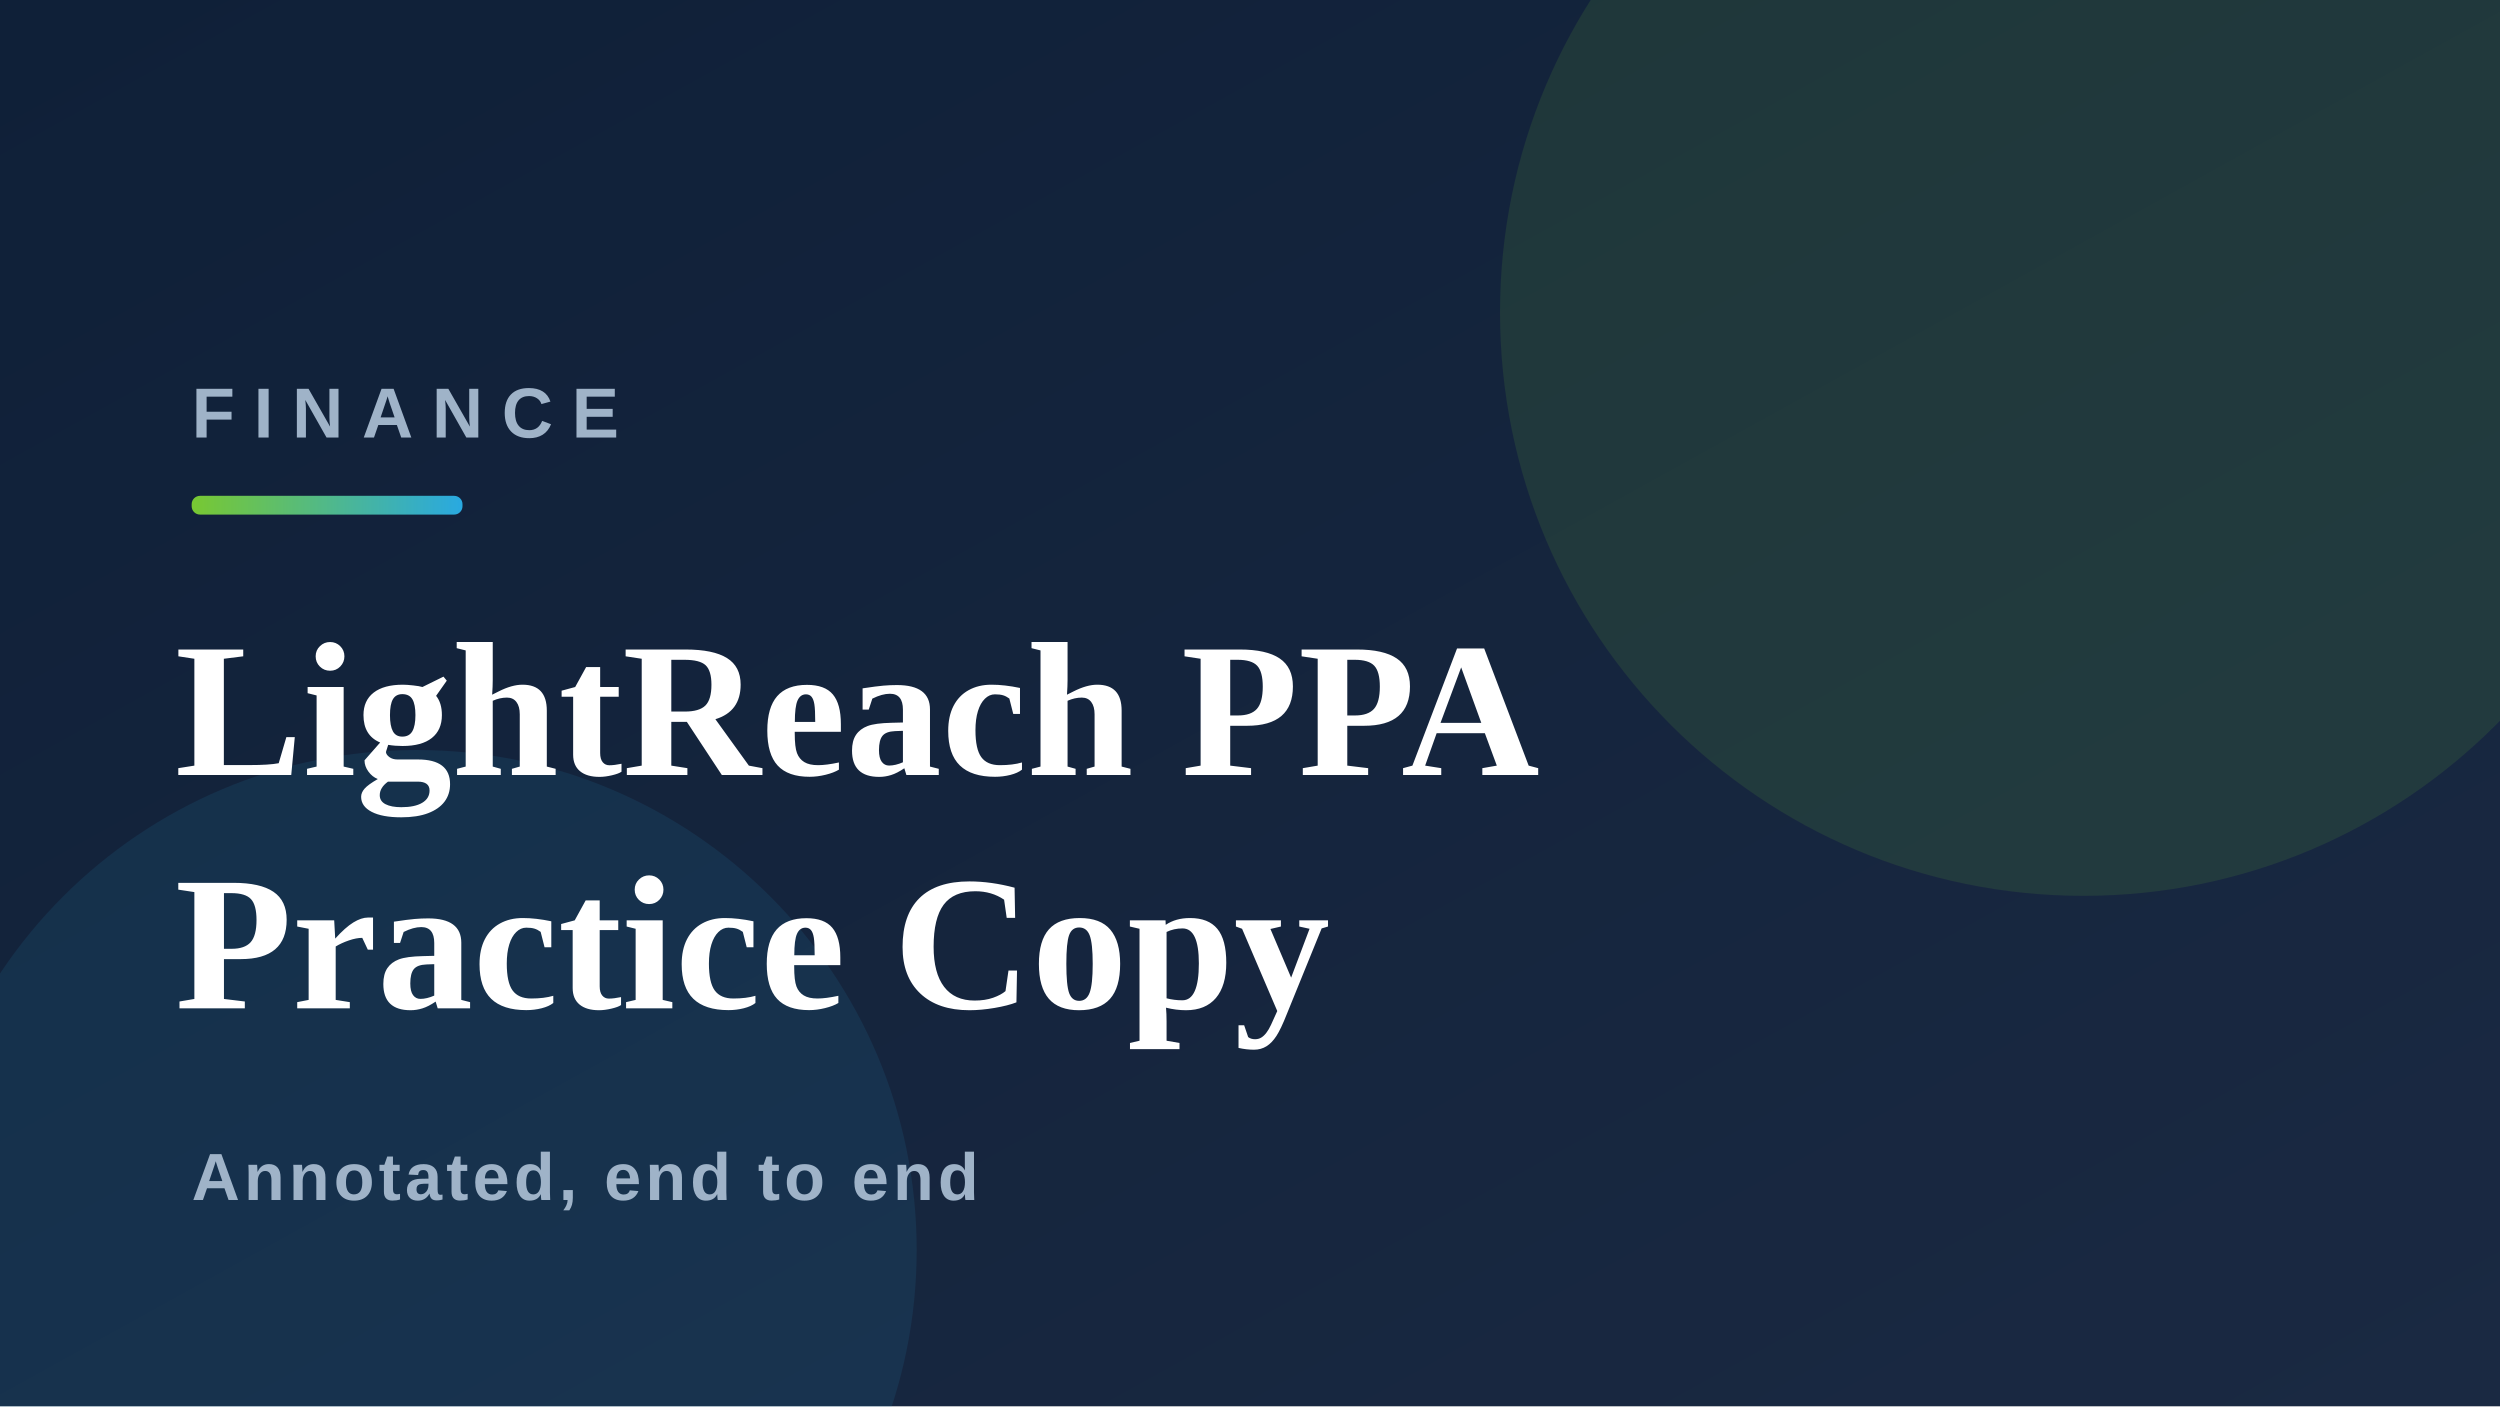
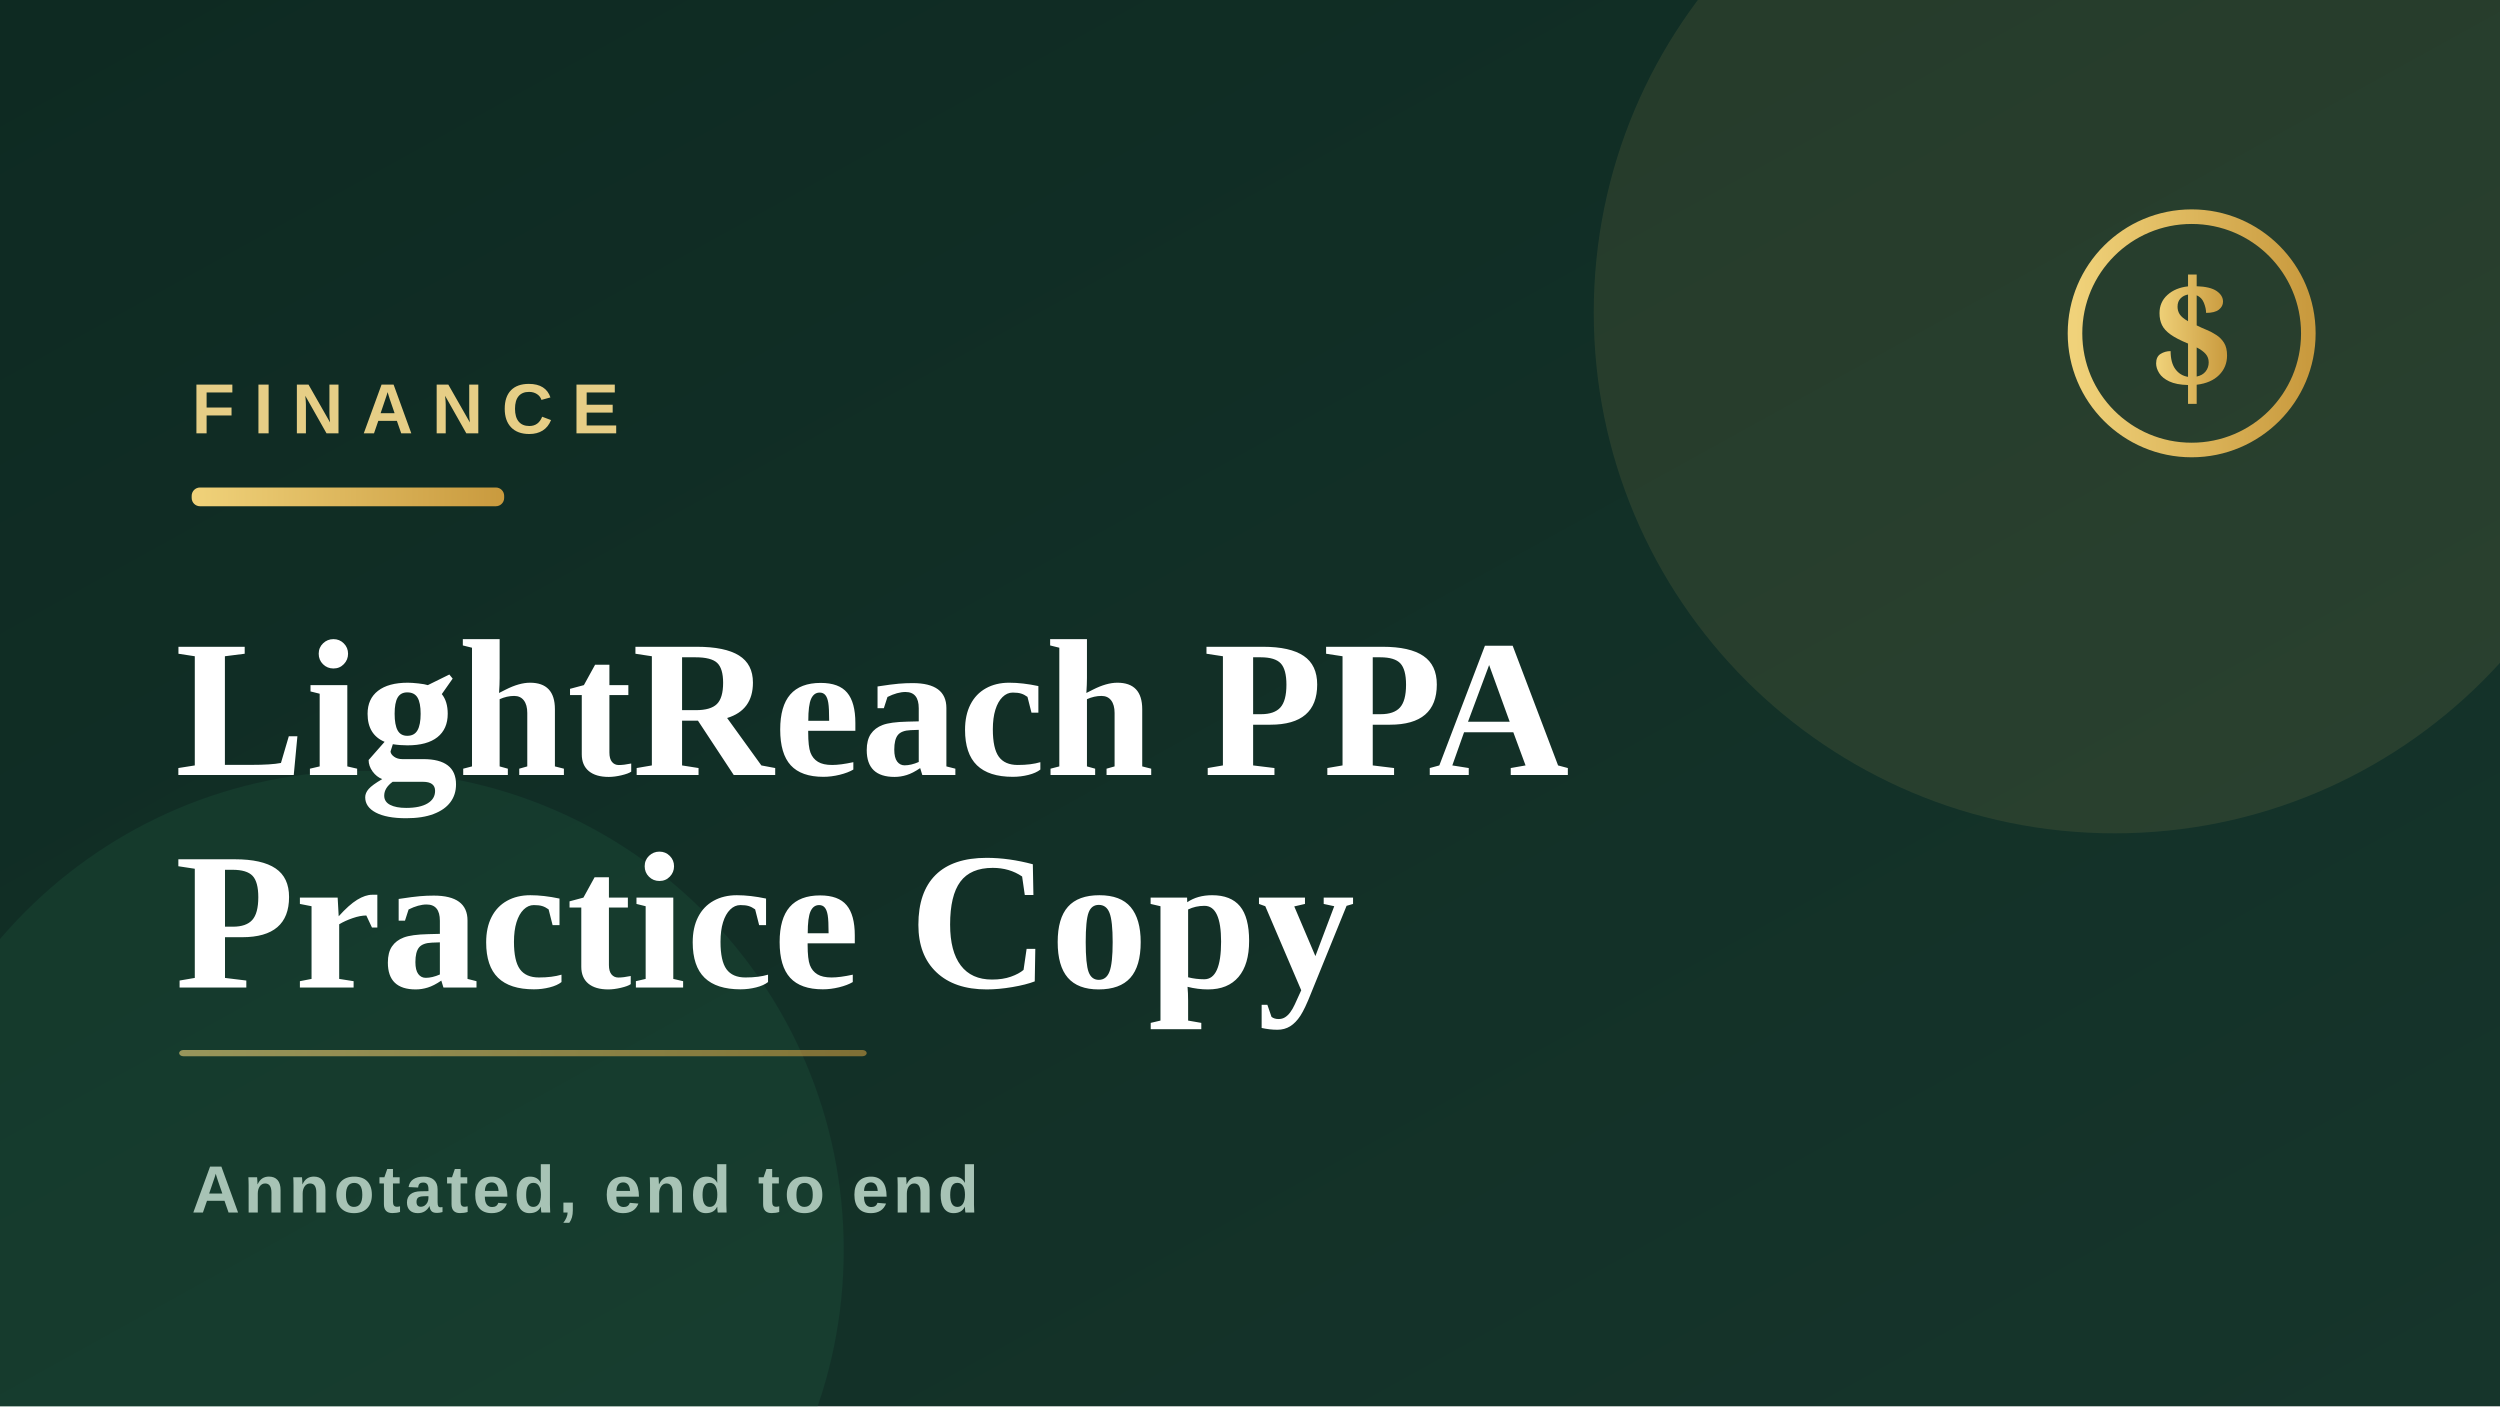
<svg xmlns="http://www.w3.org/2000/svg" viewBox="0 0 1200 675" width="1200" height="675">
  <defs>
    <linearGradient id="bg" x1="0" y1="0" x2="1" y2="1">
-       <stop offset="0" stop-color="#0F2038" />
-       <stop offset="1" stop-color="#1A2942" />
+       <stop offset="0" stop-color="#0E2A22" />
+       <stop offset="1" stop-color="#16352B" />
    </linearGradient>
    <linearGradient id="acc" x1="0" y1="0" x2="1" y2="0">
-       <stop offset="0" stop-color="#78C832" />
-       <stop offset="1" stop-color="#29A9E1" />
+       <stop offset="0" stop-color="#F0D27A" />
+       <stop offset="1" stop-color="#C99A3E" />
    </linearGradient>
  </defs>
  <rect width="1200" height="675" fill="url(#bg)" />
-   <circle cx="1000" cy="150" r="280" fill="#78C832" opacity="0.12" />
-   <circle cx="200" cy="600" r="240" fill="#29A9E1" opacity="0.10" />
-   <text x="92" y="210" fill="#9FB3C8" font-family="'Helvetica Neue',Arial,sans-serif" font-size="34" font-weight="700" letter-spacing="9">FINANCE</text>
-   <rect x="92" y="238" width="130" height="9" rx="4" fill="url(#acc)" />
-   <text x="84" y="372" fill="#FFFFFF" font-family="Georgia,'Times New Roman',serif" font-size="92" font-weight="700">LightReach PPA</text>
-   <text x="84" y="484" fill="#FFFFFF" font-family="Georgia,'Times New Roman',serif" font-size="92" font-weight="700">Practice Copy</text>
-   <text x="92" y="576" fill="#9FB3C8" font-family="'Helvetica Neue',Arial,sans-serif" font-size="32" font-weight="600" letter-spacing="2">Annotated, end to end</text>
+   <circle cx="1015" cy="150" r="250" fill="#E8C66B" opacity="0.10" />
+   <circle cx="175" cy="600" r="230" fill="#2C8A5E" opacity="0.13" />
+   <g transform="translate(992,100)">
+     <circle cx="60" cy="60" r="56" fill="none" stroke="url(#acc)" stroke-width="7" />
+     <text x="60" y="88" text-anchor="middle" font-family="Georgia,serif" font-size="74" font-weight="700" fill="url(#acc)">$</text>
+   </g>
+   <text x="92" y="208" fill="#E6CE86" font-family="'Helvetica Neue',Arial,sans-serif" font-size="34" font-weight="700" letter-spacing="9">FINANCE</text>
+   <rect x="92" y="234" width="150" height="9" rx="4" fill="url(#acc)" />
+   <text x="84" y="372" fill="#FFFFFF" font-family="Georgia,'Times New Roman',serif" font-size="94" font-weight="700">LightReach PPA</text>
+   <text x="84" y="474" fill="#FFFFFF" font-family="Georgia,'Times New Roman',serif" font-size="94" font-weight="700">Practice Copy</text>
+   <rect x="86" y="504" width="330" height="3" rx="2" fill="url(#acc)" opacity="0.6" />
+   <text x="92" y="582" fill="#A7C3B5" font-family="'Helvetica Neue',Arial,sans-serif" font-size="32" font-weight="600" letter-spacing="2">Annotated, end to end</text>
</svg>
